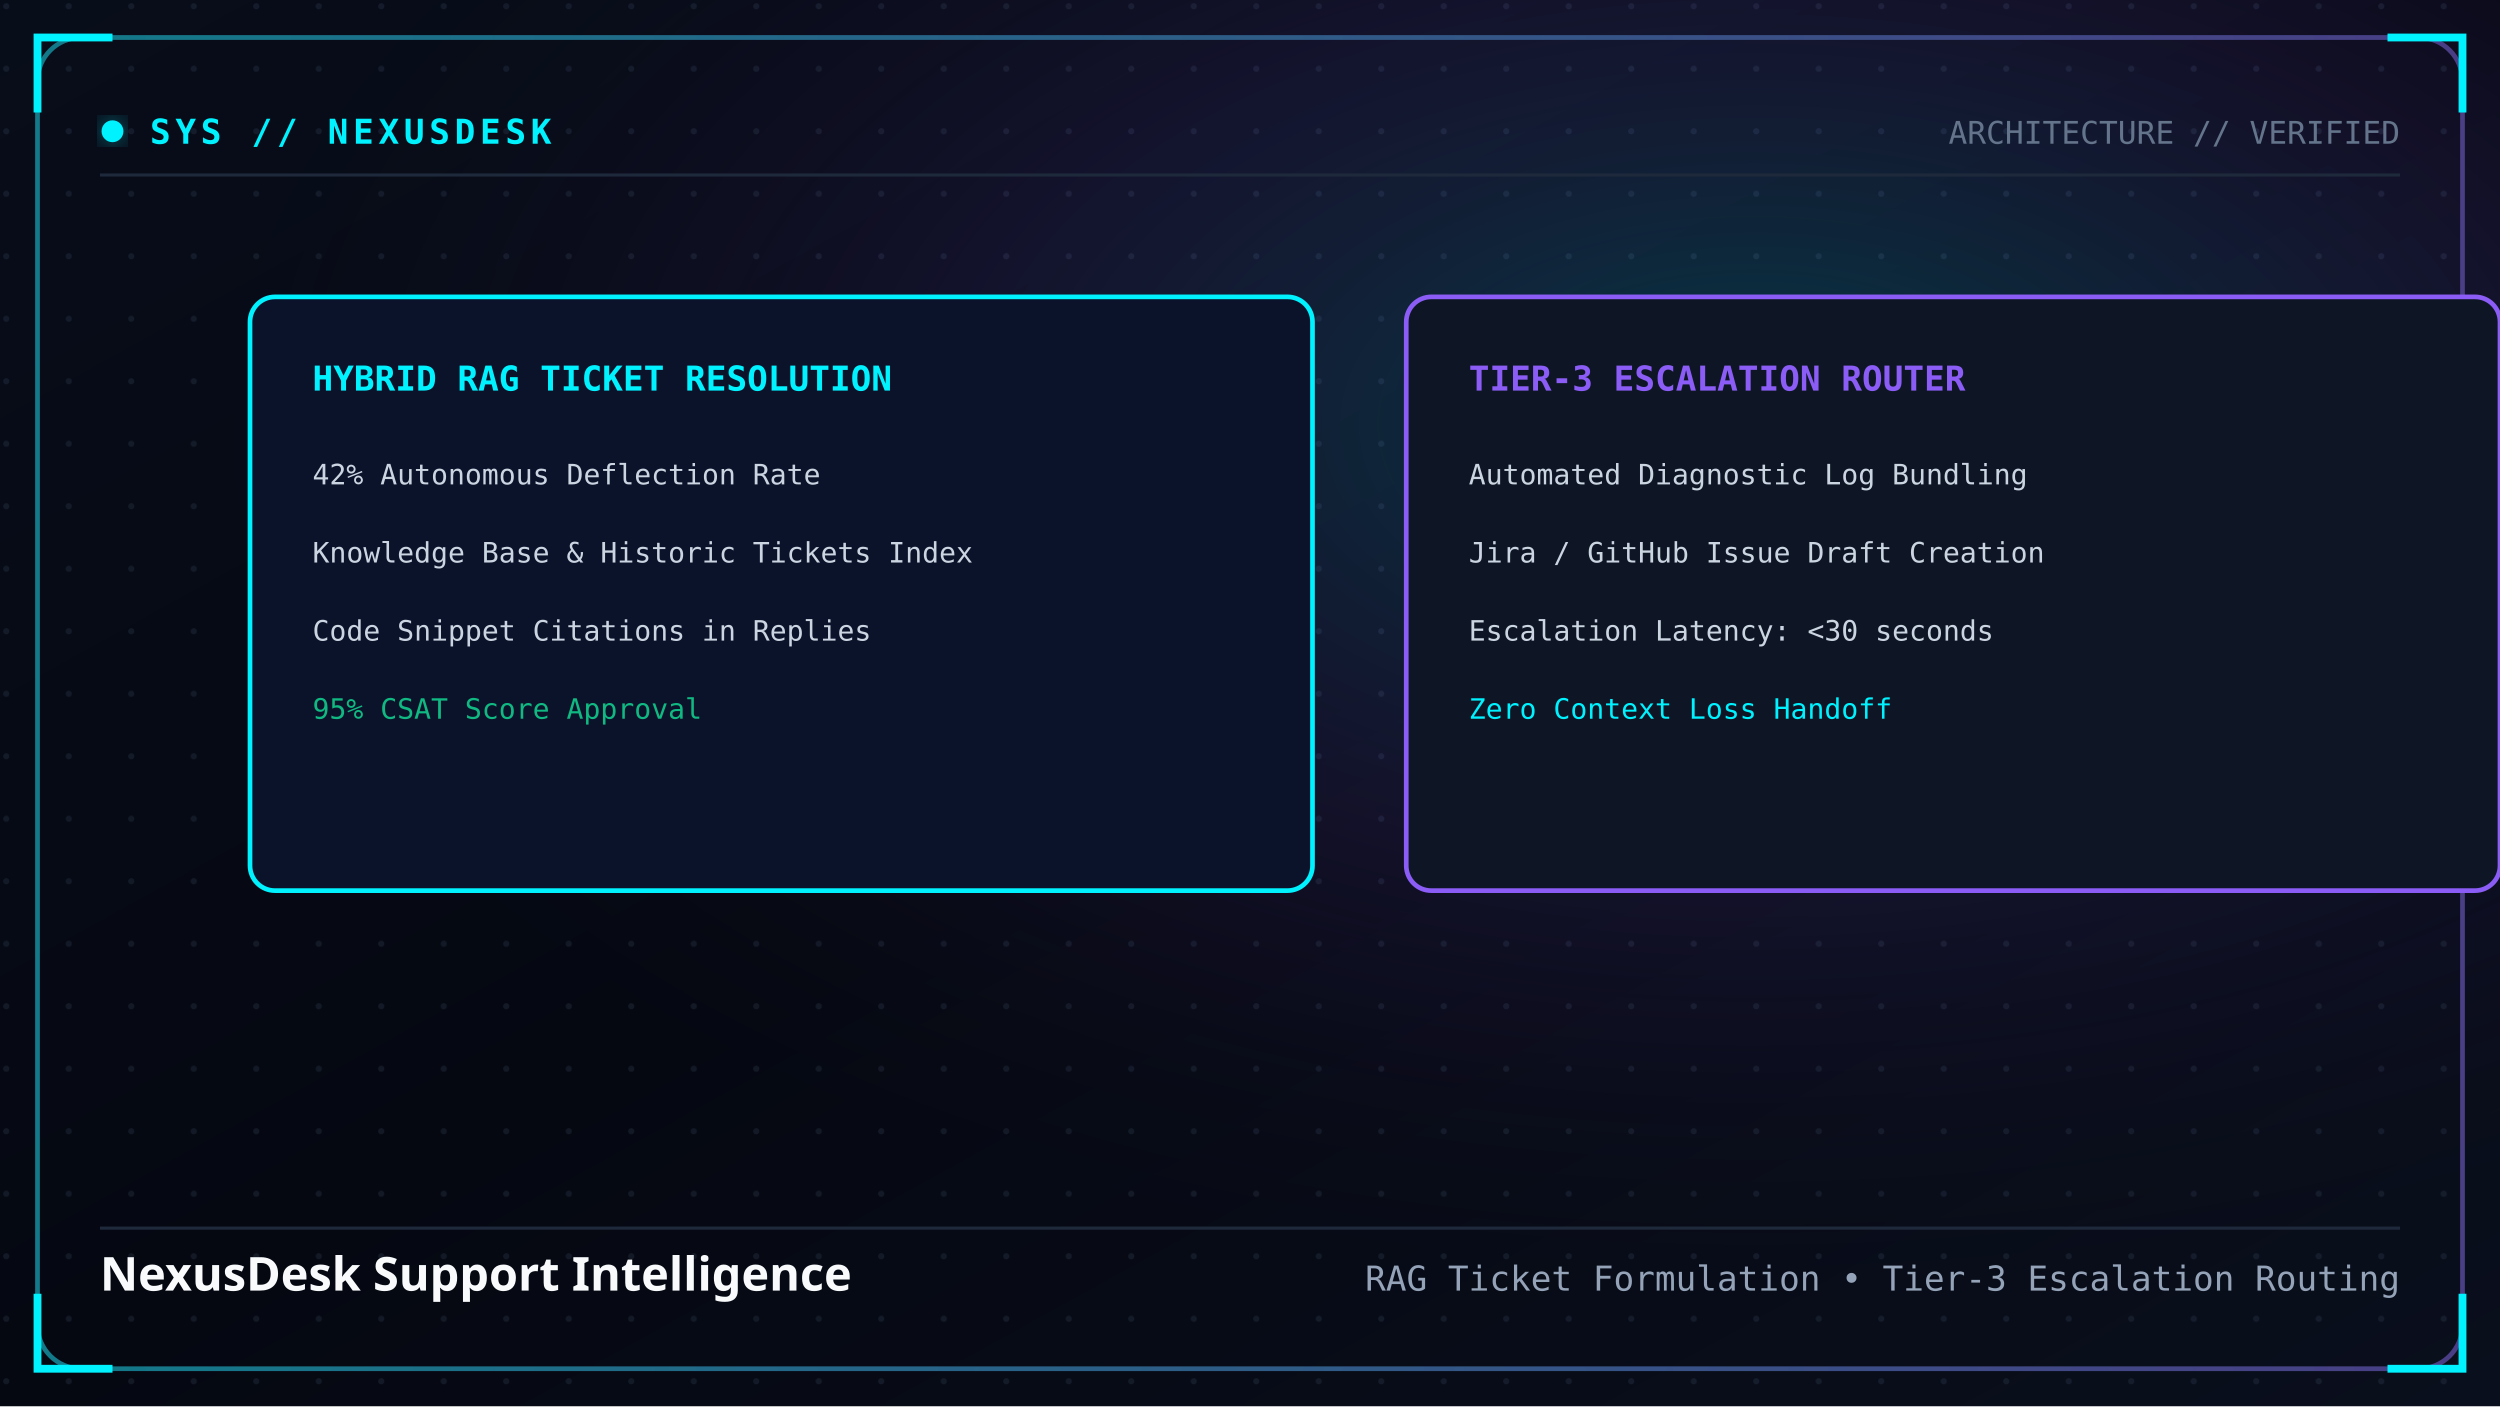
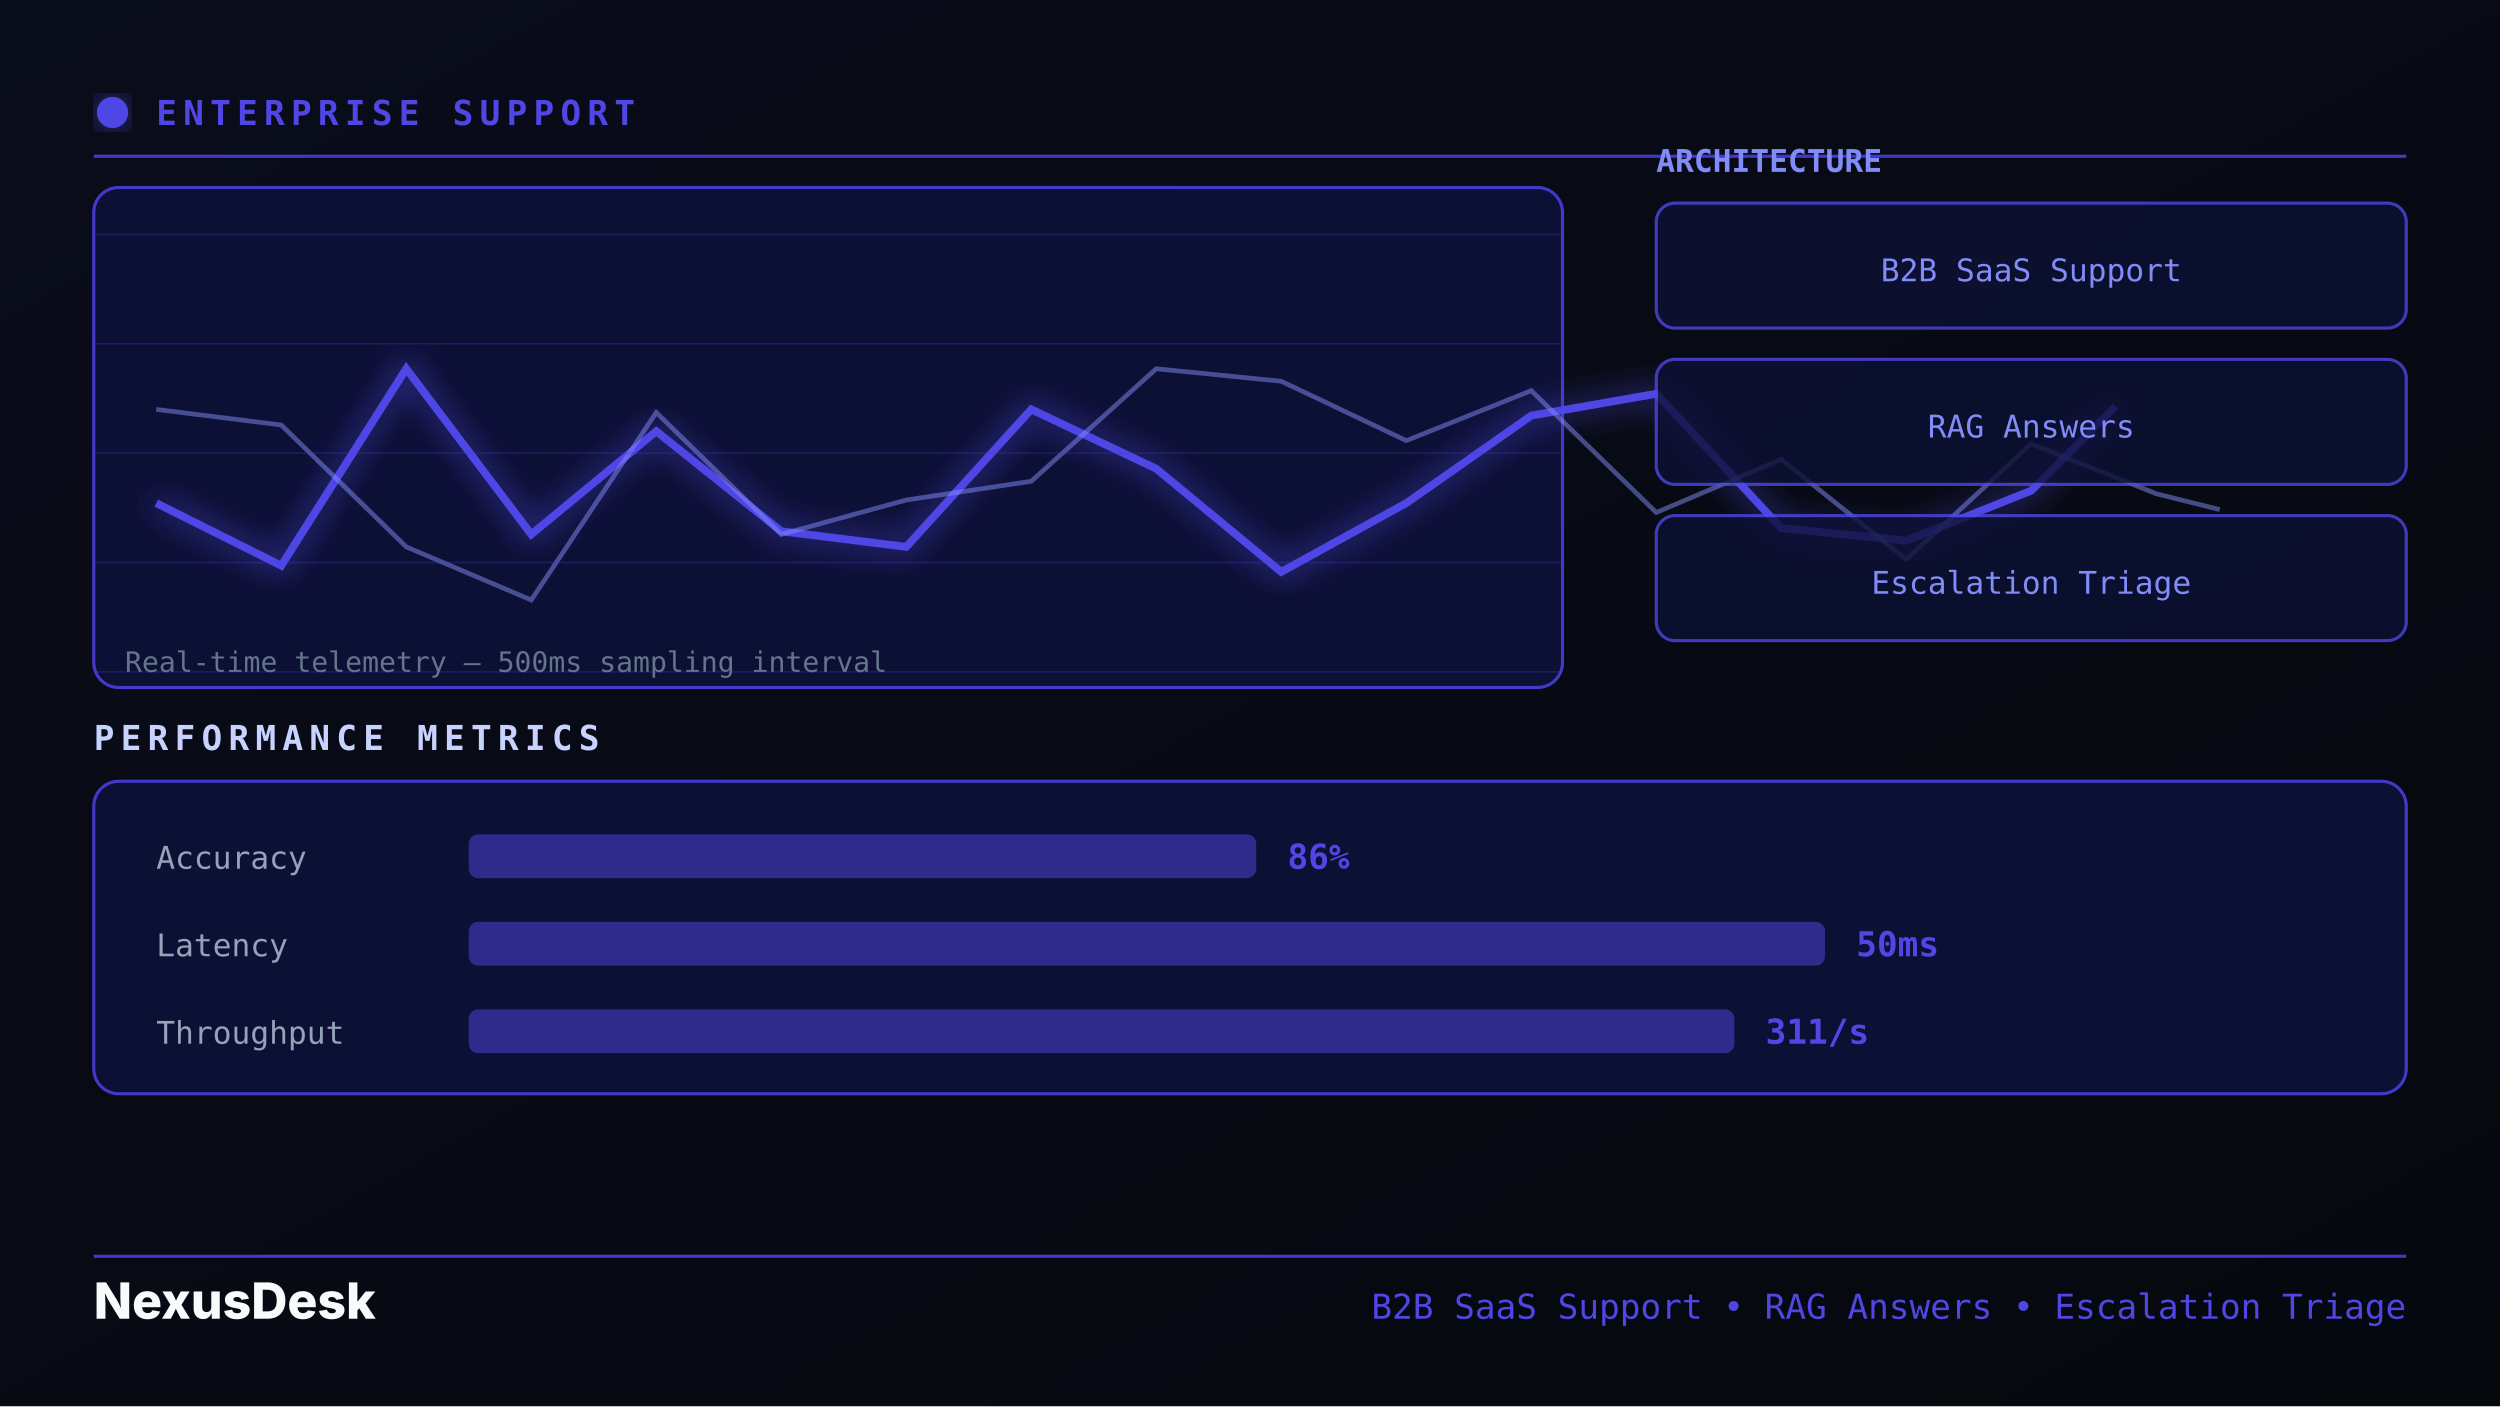
- <svg xmlns="http://www.w3.org/2000/svg" viewBox="0 0 800 450" width="100%" height="100%">
+ <svg xmlns="http://www.w3.org/2000/svg" viewBox="0 0 800 450">
  <defs>
-     <linearGradient id="bgGrad_nexusdesk" x1="0%" y1="0%" x2="100%" y2="100%">
-       <stop offset="0%" stop-color="#080D1A" />
-       <stop offset="50%" stop-color="#050811" />
-       <stop offset="100%" stop-color="#0A0F1D" />
+     <linearGradient id="nexusdesksvg_bg" x1="0" y1="0" x2="1" y2="1">
+       <stop offset="0%" stop-color="#0A0D1A" />
+       <stop offset="100%" stop-color="#05080D" />
    </linearGradient>
-     <radialGradient id="aura_nexusdesk" cx="70%" cy="30%" r="65%">
-       <stop offset="0%" stop-color="#00F2FF" stop-opacity="0.22" />
-       <stop offset="50%" stop-color="#8B5CF6" stop-opacity="0.10" />
-       <stop offset="100%" stop-color="#000000" stop-opacity="0" />
-     </radialGradient>
-     <linearGradient id="accentGrad_nexusdesk" x1="0%" y1="0%" x2="100%" y2="0%">
-       <stop offset="0%" stop-color="#00F2FF" />
-       <stop offset="100%" stop-color="#8B5CF6" />
-     </linearGradient>
-     <pattern id="dotGrid_nexusdesk" x="0" y="0" width="20" height="20" patternUnits="userSpaceOnUse">
-       <circle cx="2" cy="2" r="1" fill="#334155" fill-opacity="0.3" />
-     </pattern>
-     <filter id="glow_nexusdesk" x="-20%" y="-20%" width="140%" height="140%">
-       <feGaussianBlur stdDeviation="5" result="blur" />
+     <filter id="nexusdesksvg_g">
+       <feGaussianBlur stdDeviation="5" />
      <feComposite in="SourceGraphic" in2="blur" operator="over" />
    </filter>
+     <style>
+       @keyframes nexusdesksvg_draw { 0%{stroke-dashoffset:800} 100%{stroke-dashoffset:0} }
+       @keyframes nexusdesksvg_pulse { 0%,100%{opacity:0.4} 50%{opacity:1} }
+       @keyframes nexusdesksvg_bar { 0%{width:0} 50%{width:100%} 100%{width:100%} }
+       .nexusdesksvg_line { stroke-dasharray:800; animation: nexusdesksvg_draw 4s ease-out forwards; }
+       .nexusdesksvg_dot { animation: nexusdesksvg_pulse 2.5s ease-in-out infinite; }
+     </style>
  </defs>
-   <rect width="800" height="450" fill="url(#bgGrad_nexusdesk)" />
-   <rect width="800" height="450" fill="url(#dotGrid_nexusdesk)" />
-   <rect width="800" height="450" fill="url(#aura_nexusdesk)" />
-   <rect x="12" y="12" width="776" height="426" rx="14" fill="none" stroke="#1E293B" stroke-width="1.5" />
-   <rect x="12" y="12" width="776" height="426" rx="14" fill="none" stroke="url(#accentGrad_nexusdesk)" stroke-width="1.5" stroke-opacity="0.4" />
-   <path d="M 12 36 L 12 12 L 36 12" fill="none" stroke="#00F2FF" stroke-width="2.5" />
-   <path d="M 764 12 L 788 12 L 788 36" fill="none" stroke="#00F2FF" stroke-width="2.5" />
-   <path d="M 12 414 L 12 438 L 36 438" fill="none" stroke="#00F2FF" stroke-width="2.5" />
-   <path d="M 764 438 L 788 438 L 788 414" fill="none" stroke="#00F2FF" stroke-width="2.5" />
-   <g transform="translate(32, 38)">
-     <circle cx="4" cy="4" r="3.5" fill="#00F2FF" filter="url(#glow_nexusdesk)" />
-     <text x="16" y="8" font-family="'JetBrains Mono', monospace" font-size="11" font-weight="700" fill="#00F2FF" letter-spacing="1.5">SYS // NEXUSDESK</text>
-     <text x="736" y="8" text-anchor="end" font-family="'JetBrains Mono', monospace" font-size="10" fill="#64748B">ARCHITECTURE // VERIFIED</text>
-     <line x1="0" y1="18" x2="736" y2="18" stroke="#1E293B" stroke-width="1" />
+   <rect width="800" height="450" fill="url(#nexusdesksvg_bg)" />
+   <g transform="translate(30,30)">
+     <circle cx="6" cy="6" r="5" fill="#4F46E5" filter="url(#nexusdesksvg_g)" />
+     <text x="20" y="10" font-family="'JetBrains Mono',monospace" font-size="11" fill="#4F46E5" font-weight="700" letter-spacing="2">ENTERPRISE SUPPORT</text>
+     <line x1="0" y1="20" x2="740" y2="20" stroke="#4338CA" stroke-width="1" />
  </g>
-   <g transform="translate(40, 75)">
-     <g transform="translate(40, 20)">
-       <rect x="0" y="0" width="340" height="190" rx="8" fill="#0B132B" stroke="#00F2FF" stroke-width="1.5" />
-       <text x="20" y="30" font-family="monospace" font-size="11" font-weight="bold" fill="#00F2FF">HYBRID RAG TICKET RESOLUTION</text>
-       <text x="20" y="60" font-family="monospace" font-size="9" fill="#CBD5E1">42% Autonomous Deflection Rate</text>
-       <text x="20" y="85" font-family="monospace" font-size="9" fill="#CBD5E1">Knowledge Base &amp; Historic Tickets Index</text>
-       <text x="20" y="110" font-family="monospace" font-size="9" fill="#CBD5E1">Code Snippet Citations in Replies</text>
-       <text x="20" y="135" font-family="monospace" font-size="9" fill="#10B981">95% CSAT Score Approval</text>
-       <g transform="translate(370, 0)">
-         <rect x="0" y="0" width="350" height="190" rx="8" fill="#0E1626" stroke="#8B5CF6" stroke-width="1.5" />
-         <text x="20" y="30" font-family="monospace" font-size="11" font-weight="bold" fill="#8B5CF6">TIER-3 ESCALATION ROUTER</text>
-         <text x="20" y="60" font-family="monospace" font-size="9" fill="#CBD5E1">Automated Diagnostic Log Bundling</text>
-         <text x="20" y="85" font-family="monospace" font-size="9" fill="#CBD5E1">Jira / GitHub Issue Draft Creation</text>
-         <text x="20" y="110" font-family="monospace" font-size="9" fill="#CBD5E1">Escalation Latency: &lt;30 seconds</text>
-         <text x="20" y="135" font-family="monospace" font-size="9" fill="#00F2FF">Zero Context Loss Handoff</text>
-       </g>
-     </g>
+   <g transform="translate(30,60)">
+     <rect x="0" y="0" width="470" height="160" rx="8" fill="#0D1035" stroke="#4338CA" stroke-width="1" />
+     <polyline class="nexusdesksvg_line" points="20,101 60,121 100,58 140,111 180,78 220,110 260,115 300,71 340,90 380,123 420,101 460,73 500,66 540,109 580,113 620,97 660,57 700,106" fill="none" stroke="#4F46E5" stroke-width="2.5" filter="url(#nexusdesksvg_g)" />
+     <polyline class="nexusdesksvg_line" points="20,71 60,76 100,115 140,132 180,72 220,111 260,100 300,94 340,58 380,62 420,81 460,65 500,104 540,87 580,119 620,82 660,98 700,108" fill="none" stroke="#818CF8" stroke-width="1.5" opacity="0.5" style="animation-delay:0.5s" />
+     <line x1="0" y1="15" x2="470" y2="15" stroke="#4338CA" stroke-width="0.5" opacity="0.3" />
+     <line x1="0" y1="50" x2="470" y2="50" stroke="#4338CA" stroke-width="0.5" opacity="0.3" />
+     <line x1="0" y1="85" x2="470" y2="85" stroke="#4338CA" stroke-width="0.5" opacity="0.3" />
+     <line x1="0" y1="120" x2="470" y2="120" stroke="#4338CA" stroke-width="0.5" opacity="0.3" />
+     <line x1="0" y1="155" x2="470" y2="155" stroke="#4338CA" stroke-width="0.5" opacity="0.3" />
+     <text x="10" y="155" font-family="monospace" font-size="9" fill="#64748B">Real-time telemetry — 500ms sampling interval</text>
  </g>
-   <g transform="translate(32, 405)">
-     <line x1="0" y1="-12" x2="736" y2="-12" stroke="#1E293B" stroke-width="1" />
-     <text x="0" y="8" font-family="'Plus Jakarta Sans', system-ui, sans-serif" font-size="15" font-weight="800" fill="#F8FAFC">NexusDesk Support Intelligence</text>
-     <text x="736" y="8" text-anchor="end" font-family="'JetBrains Mono', monospace" font-size="11" fill="#94A3B8">RAG Ticket Formulation • Tier-3 Escalation Routing</text>
+   <g transform="translate(530,60)">
+     <text x="0" y="-5" font-family="monospace" font-size="10" fill="#818CF8" font-weight="700">ARCHITECTURE</text>
+     <rect x="0" y="5" width="240" height="40" rx="6" fill="#0D1035" stroke="#4F46E5" stroke-width="1" opacity="0.8" />
+     <text x="120" y="30" text-anchor="middle" font-family="monospace" font-size="10" fill="#818CF8">B2B SaaS Support</text>
+     <rect x="0" y="55" width="240" height="40" rx="6" fill="#0D1035" stroke="#4F46E5" stroke-width="1" opacity="0.8" />
+     <text x="120" y="80" text-anchor="middle" font-family="monospace" font-size="10" fill="#818CF8">RAG Answers</text>
+     <rect x="0" y="105" width="240" height="40" rx="6" fill="#0D1035" stroke="#4F46E5" stroke-width="1" opacity="0.8" />
+     <text x="120" y="130" text-anchor="middle" font-family="monospace" font-size="10" fill="#818CF8">Escalation Triage</text>
+   </g>
+   <g transform="translate(30,240)">
+     <text x="0" y="0" font-family="monospace" font-size="11" fill="#C7D2FE" font-weight="700" letter-spacing="2">PERFORMANCE METRICS</text>
+     <rect x="0" y="10" width="740" height="100" rx="8" fill="#0D1035" stroke="#4338CA" stroke-width="1" />
+     <text x="20" y="38" font-family="monospace" font-size="10" fill="#94A3B8">Accuracy</text>
+     <rect class="nexusdesksvg_dot" x="120" y="27" width="252" height="14" rx="3" fill="#4F46E5" opacity="0.5" style="animation-delay:0s" />
+     <text x="382" y="38" font-family="monospace" font-size="11" fill="#4F46E5" font-weight="700">86%</text>
+     <text x="20" y="66" font-family="monospace" font-size="10" fill="#94A3B8">Latency</text>
+     <rect class="nexusdesksvg_dot" x="120" y="55" width="434" height="14" rx="3" fill="#4F46E5" opacity="0.5" style="animation-delay:0.3s" />
+     <text x="564" y="66" font-family="monospace" font-size="11" fill="#4F46E5" font-weight="700">50ms</text>
+     <text x="20" y="94" font-family="monospace" font-size="10" fill="#94A3B8">Throughput</text>
+     <rect class="nexusdesksvg_dot" x="120" y="83" width="405" height="14" rx="3" fill="#4F46E5" opacity="0.5" style="animation-delay:0.6s" />
+     <text x="535" y="94" font-family="monospace" font-size="11" fill="#4F46E5" font-weight="700">311/s</text>
+   </g>
+   <g transform="translate(30,410)">
+     <line x1="0" y1="-8" x2="740" y2="-8" stroke="#4338CA" stroke-width="1" />
+     <text x="0" y="12" font-family="'Inter',sans-serif" font-size="16" font-weight="800" fill="#F8FAFC">NexusDesk</text>
+     <text x="740" y="12" text-anchor="end" font-family="monospace" font-size="11" fill="#4F46E5">B2B SaaS Support • RAG Answers • Escalation Triage</text>
  </g>
</svg>
